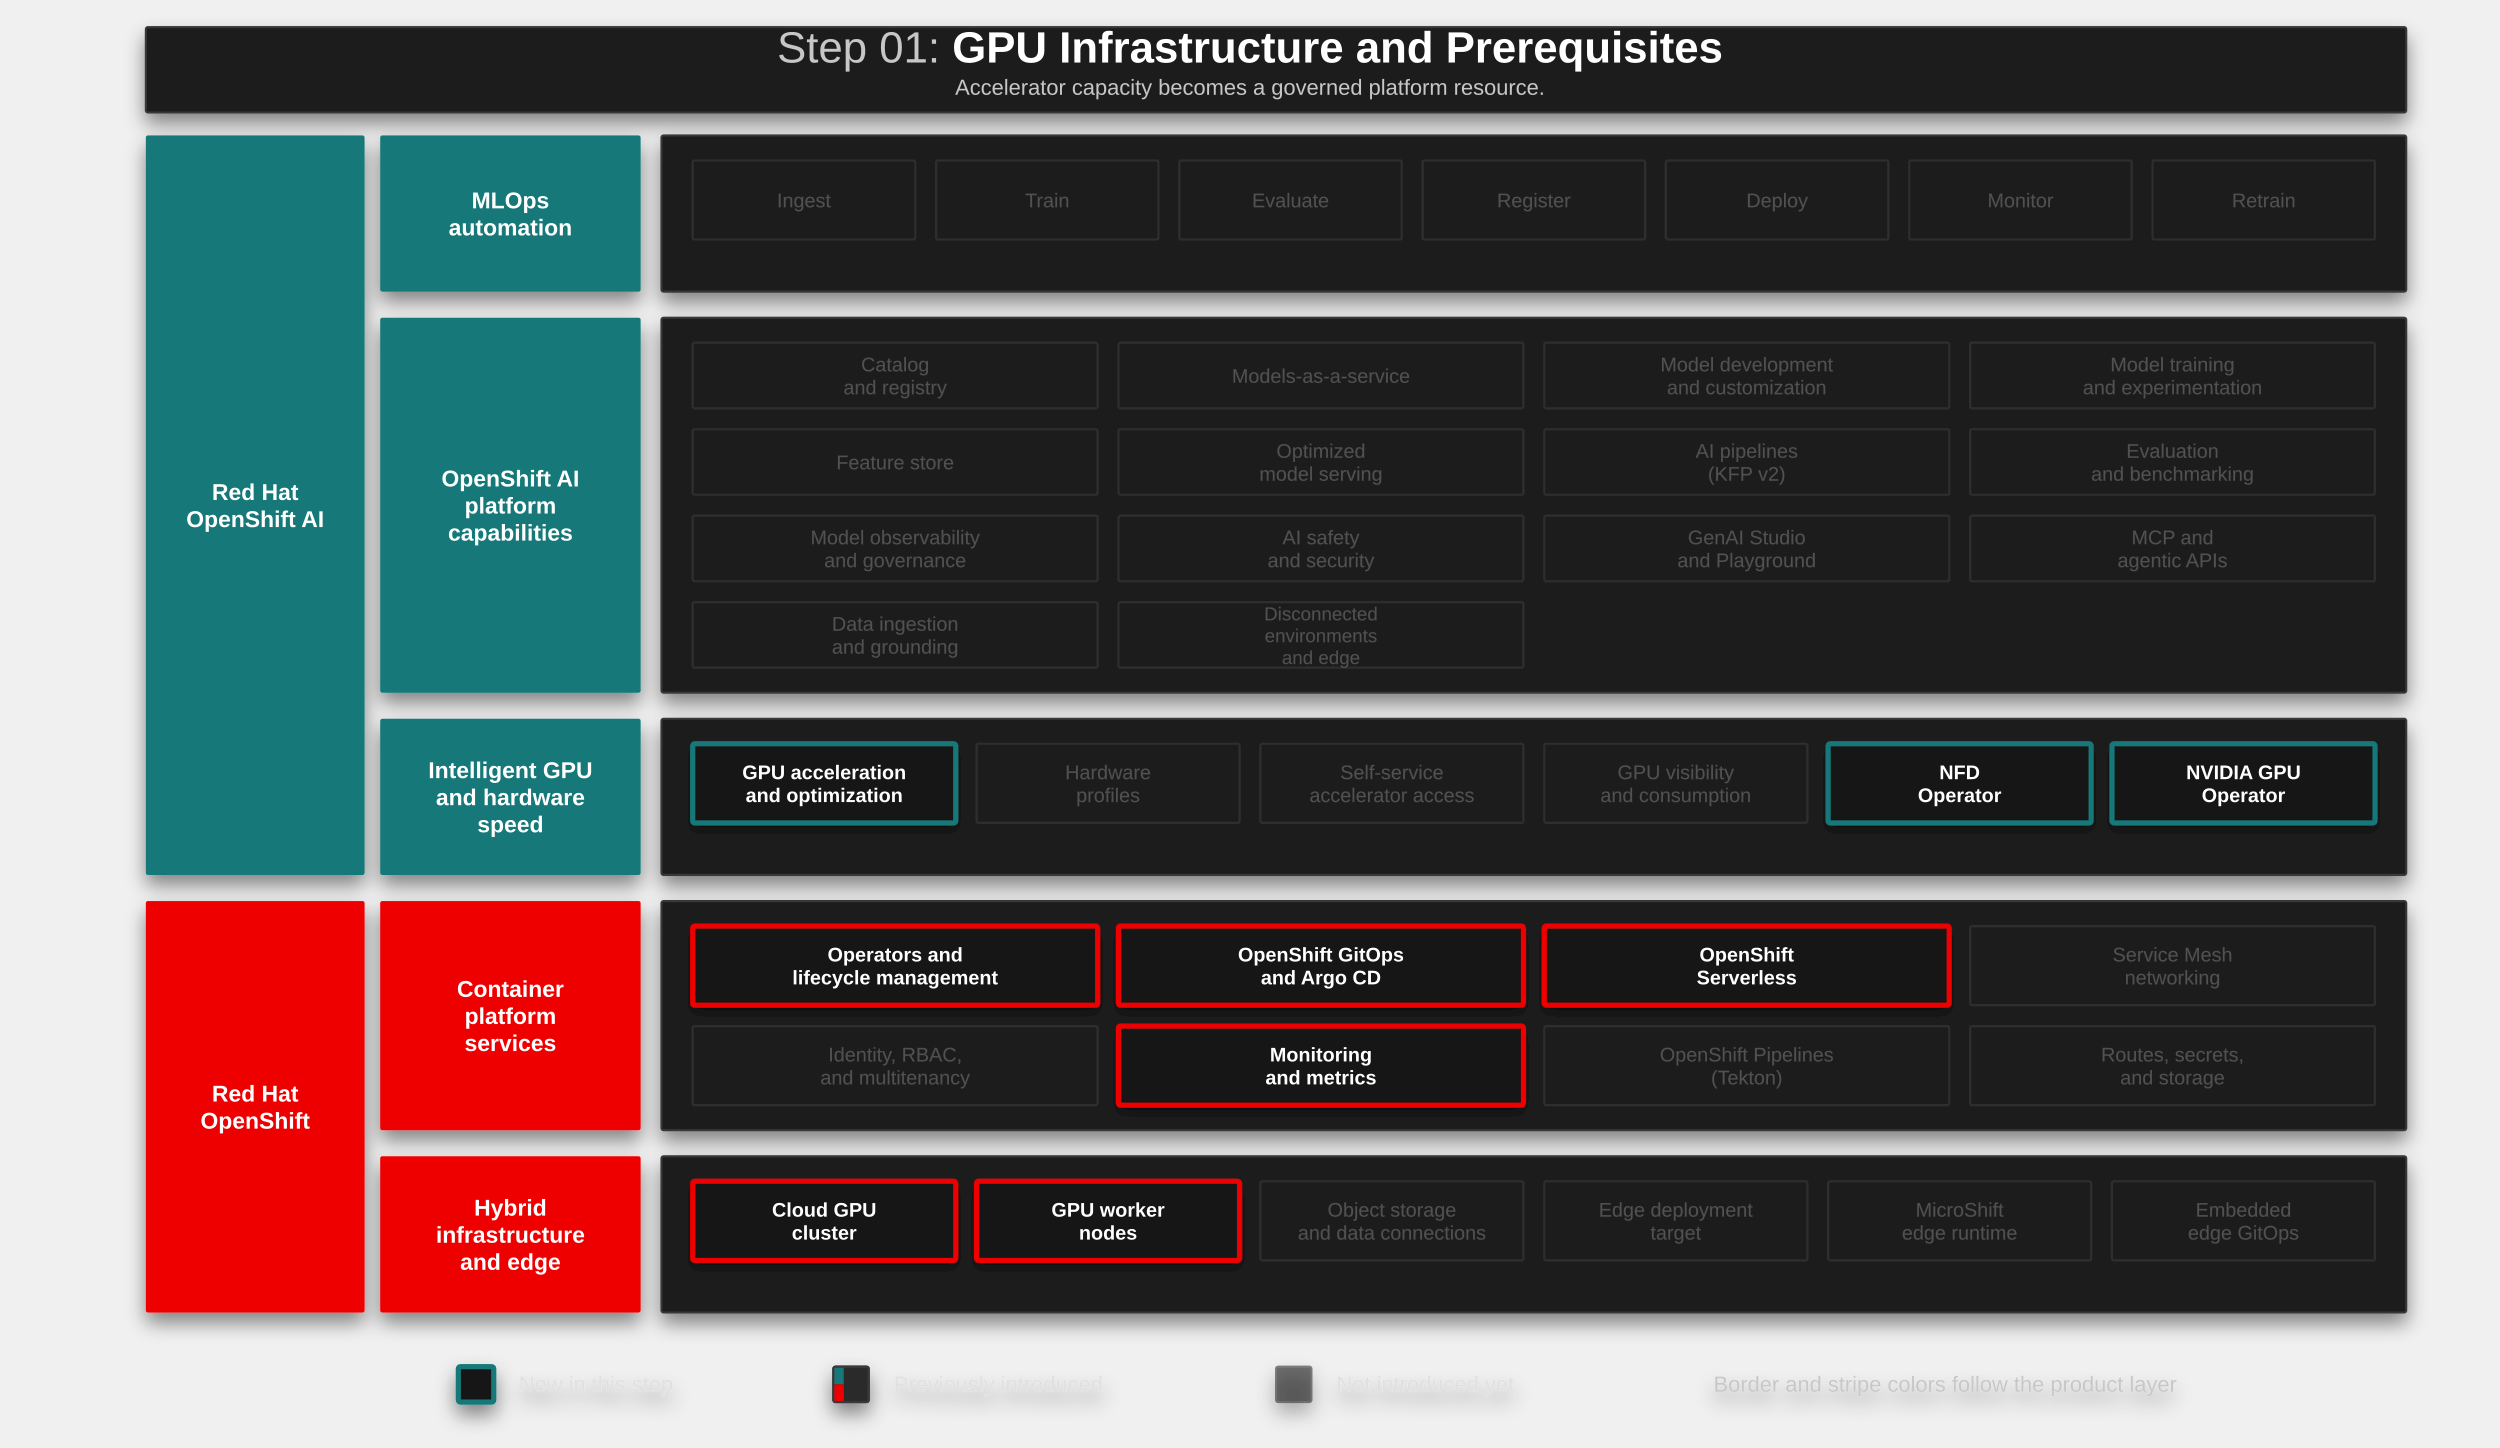
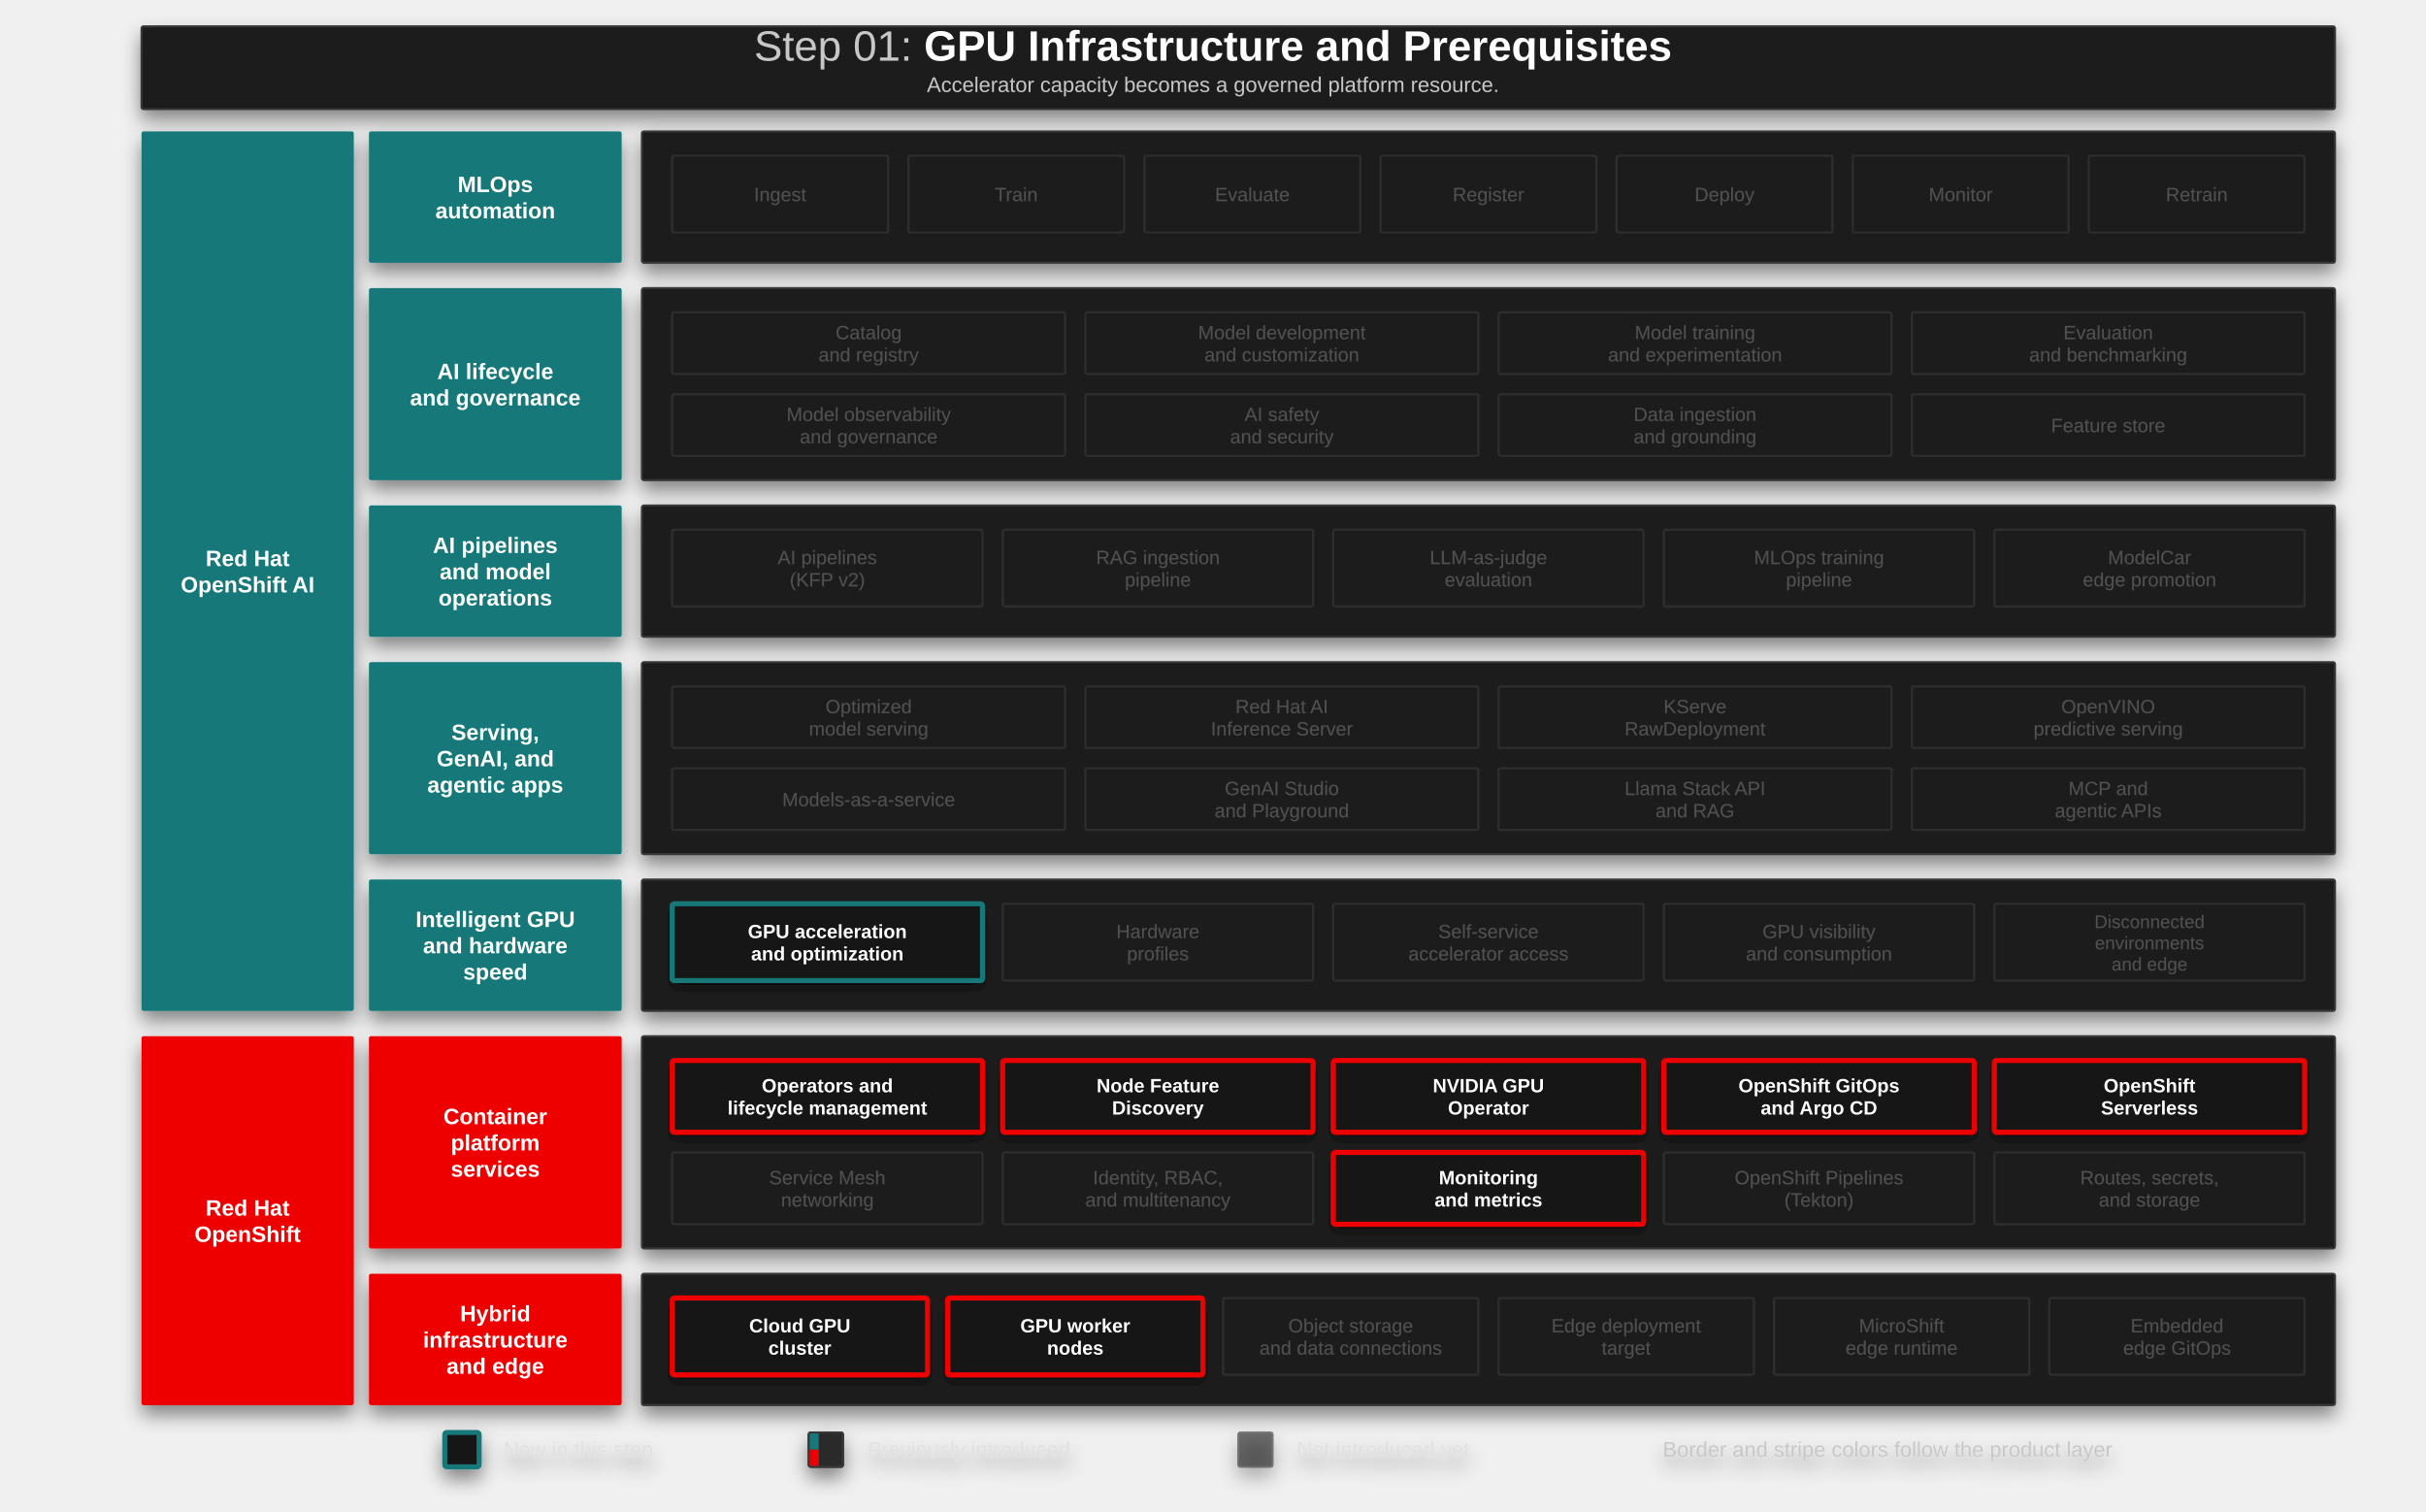
- <svg xmlns="http://www.w3.org/2000/svg" width="2400" height="1390" viewBox="0 0 2400 1390" role="img" aria-labelledby="title desc">
+ <svg xmlns="http://www.w3.org/2000/svg" width="2400" height="1495" viewBox="0 0 2400 1495" role="img" aria-labelledby="title desc">
  <style>.display{font-family:'Red Hat Display','Arial',sans-serif}.body{font-family:'Red Hat Text','Arial',sans-serif}</style>
  <defs>
    <filter id="lift" x="-20%" y="-20%" width="140%" height="140%">
      <feDropShadow dx="0" dy="6" stdDeviation="5" flood-color="#000" flood-opacity="0.55" />
    </filter>
    <filter id="panelShadow" x="-8%" y="-8%" width="116%" height="116%">
      <feDropShadow dx="0" dy="10" stdDeviation="9" flood-color="#000" flood-opacity="0.45" />
    </filter>
  </defs>
  <g filter="url(#panelShadow)">
    <rect x="140" y="26" width="2170" height="82" rx="2" fill="#1f1f1f" stroke="#383838" stroke-width="2" />
    <text x="1200.0" y="60" class="display" font-size="42" fill="#ffffff" font-weight="700" text-anchor="middle">
      <tspan fill="#c7c7c7" font-weight="500">Step 01:</tspan> GPU Infrastructure and Prerequisites</text>
    <text x="1200.0" y="91" class="body" font-size="21" fill="#c7c7c7" text-anchor="middle">Accelerator capacity becomes a governed platform resource.</text>
-     <rect x="140" y="130" width="210" height="710" rx="2" fill="#147878" stroke="#147878" stroke-width="0" />
-     <text x="245.0" y="480.0" class="body" font-size="22" fill="#ffffff" font-weight="700" text-anchor="middle">Red Hat</text>
-     <text x="245.0" y="506.0" class="body" font-size="22" fill="#ffffff" font-weight="700" text-anchor="middle">OpenShift AI</text>
-     <rect x="140" y="865" width="210" height="395" rx="2" fill="#ee0000" stroke="#ee0000" stroke-width="0" />
-     <text x="245.0" y="1057.5" class="body" font-size="22" fill="#ffffff" font-weight="700" text-anchor="middle">Red Hat</text>
-     <text x="245.0" y="1083.5" class="body" font-size="22" fill="#ffffff" font-weight="700" text-anchor="middle">OpenShift</text>
-     <rect x="365" y="130" width="250" height="150" rx="2" fill="#147878" stroke="#147878" stroke-width="0" />
-     <text x="490.0" y="200.0" class="body" font-size="22" fill="#ffffff" font-weight="700" text-anchor="middle">MLOps</text>
-     <text x="490.0" y="226.0" class="body" font-size="22" fill="#ffffff" font-weight="700" text-anchor="middle">automation</text>
-     <rect x="635" y="130" width="1675" height="150" rx="2" fill="#1f1f1f" stroke="#383838" stroke-width="2" />
+     <rect x="140" y="130" width="210" height="870" rx="2" fill="#147878" stroke="#147878" stroke-width="0" />
+     <text x="245.0" y="560.0" class="body" font-size="22" fill="#ffffff" font-weight="700" text-anchor="middle">Red Hat</text>
+     <text x="245.0" y="586.0" class="body" font-size="22" fill="#ffffff" font-weight="700" text-anchor="middle">OpenShift AI</text>
+     <rect x="140" y="1025" width="210" height="365" rx="2" fill="#ee0000" stroke="#ee0000" stroke-width="0" />
+     <text x="245.0" y="1202.5" class="body" font-size="22" fill="#ffffff" font-weight="700" text-anchor="middle">Red Hat</text>
+     <text x="245.0" y="1228.5" class="body" font-size="22" fill="#ffffff" font-weight="700" text-anchor="middle">OpenShift</text>
+     <rect x="365" y="130" width="250" height="130" rx="2" fill="#147878" stroke="#147878" stroke-width="0" />
+     <text x="490.0" y="190.0" class="body" font-size="22" fill="#ffffff" font-weight="700" text-anchor="middle">MLOps</text>
+     <text x="490.0" y="216.0" class="body" font-size="22" fill="#ffffff" font-weight="700" text-anchor="middle">automation</text>
+     <rect x="635" y="130" width="1675" height="130" rx="2" fill="#1f1f1f" stroke="#383838" stroke-width="2" />
    <g opacity="0.62">
      <rect x="665.0" y="154" width="213.571" height="76" rx="2" fill="#1f1f1f" stroke="#383838" stroke-width="2.0" />
      <text x="771.786" y="199.0" class="body" font-size="19" fill="#707070" font-weight="450" text-anchor="middle">Ingest</text>
    </g>
    <g opacity="0.62">
      <rect x="898.571" y="154" width="213.571" height="76" rx="2" fill="#1f1f1f" stroke="#383838" stroke-width="2.0" />
      <text x="1005.357" y="199.0" class="body" font-size="19" fill="#707070" font-weight="450" text-anchor="middle">Train</text>
    </g>
    <g opacity="0.62">
      <rect x="1132.143" y="154" width="213.571" height="76" rx="2" fill="#1f1f1f" stroke="#383838" stroke-width="2.0" />
      <text x="1238.929" y="199.0" class="body" font-size="19" fill="#707070" font-weight="450" text-anchor="middle">Evaluate</text>
    </g>
    <g opacity="0.62">
      <rect x="1365.714" y="154" width="213.571" height="76" rx="2" fill="#1f1f1f" stroke="#383838" stroke-width="2.0" />
      <text x="1472.5" y="199.0" class="body" font-size="19" fill="#707070" font-weight="450" text-anchor="middle">Register</text>
    </g>
    <g opacity="0.62">
      <rect x="1599.286" y="154" width="213.571" height="76" rx="2" fill="#1f1f1f" stroke="#383838" stroke-width="2.0" />
      <text x="1706.071" y="199.0" class="body" font-size="19" fill="#707070" font-weight="450" text-anchor="middle">Deploy</text>
    </g>
    <g opacity="0.62">
      <rect x="1832.857" y="154" width="213.571" height="76" rx="2" fill="#1f1f1f" stroke="#383838" stroke-width="2.0" />
      <text x="1939.643" y="199.0" class="body" font-size="19" fill="#707070" font-weight="450" text-anchor="middle">Monitor</text>
    </g>
    <g opacity="0.62">
      <rect x="2066.429" y="154" width="213.571" height="76" rx="2" fill="#1f1f1f" stroke="#383838" stroke-width="2.0" />
      <text x="2173.214" y="199.0" class="body" font-size="19" fill="#707070" font-weight="450" text-anchor="middle">Retrain</text>
    </g>
-     <rect x="365" y="305" width="250" height="360" rx="2" fill="#147878" stroke="#147878" stroke-width="0" />
-     <text x="490.0" y="467.0" class="body" font-size="22" fill="#ffffff" font-weight="700" text-anchor="middle">OpenShift AI</text>
-     <text x="490.0" y="493.0" class="body" font-size="22" fill="#ffffff" font-weight="700" text-anchor="middle">platform</text>
-     <text x="490.0" y="519.0" class="body" font-size="22" fill="#ffffff" font-weight="700" text-anchor="middle">capabilities</text>
-     <rect x="635" y="305" width="1675" height="360" rx="2" fill="#1f1f1f" stroke="#383838" stroke-width="2" />
-     <g opacity="0.62">
-       <rect x="665.0" y="329.0" width="388.75" height="63.0" rx="2" fill="#1f1f1f" stroke="#383838" stroke-width="2.0" />
-       <text x="859.375" y="356.5" class="body" font-size="19" fill="#707070" font-weight="450" text-anchor="middle">Catalog</text>
-       <text x="859.375" y="378.5" class="body" font-size="19" fill="#707070" font-weight="450" text-anchor="middle">and registry</text>
-     </g>
-     <g opacity="0.62">
-       <rect x="1073.75" y="329.0" width="388.75" height="63.0" rx="2" fill="#1f1f1f" stroke="#383838" stroke-width="2.0" />
-       <text x="1268.125" y="367.5" class="body" font-size="19" fill="#707070" font-weight="450" text-anchor="middle">Models-as-a-service</text>
-     </g>
-     <g opacity="0.62">
-       <rect x="1482.5" y="329.0" width="388.75" height="63.0" rx="2" fill="#1f1f1f" stroke="#383838" stroke-width="2.0" />
-       <text x="1676.875" y="356.5" class="body" font-size="19" fill="#707070" font-weight="450" text-anchor="middle">Model development</text>
-       <text x="1676.875" y="378.5" class="body" font-size="19" fill="#707070" font-weight="450" text-anchor="middle">and customization</text>
-     </g>
-     <g opacity="0.62">
-       <rect x="1891.25" y="329.0" width="388.75" height="63.0" rx="2" fill="#1f1f1f" stroke="#383838" stroke-width="2.0" />
-       <text x="2085.625" y="356.5" class="body" font-size="19" fill="#707070" font-weight="450" text-anchor="middle">Model training</text>
-       <text x="2085.625" y="378.5" class="body" font-size="19" fill="#707070" font-weight="450" text-anchor="middle">and experimentation</text>
-     </g>
-     <g opacity="0.62">
-       <rect x="665.0" y="412.0" width="388.75" height="63.0" rx="2" fill="#1f1f1f" stroke="#383838" stroke-width="2.0" />
-       <text x="859.375" y="450.5" class="body" font-size="19" fill="#707070" font-weight="450" text-anchor="middle">Feature store</text>
-     </g>
-     <g opacity="0.62">
-       <rect x="1073.75" y="412.0" width="388.75" height="63.0" rx="2" fill="#1f1f1f" stroke="#383838" stroke-width="2.0" />
-       <text x="1268.125" y="439.5" class="body" font-size="19" fill="#707070" font-weight="450" text-anchor="middle">Optimized</text>
-       <text x="1268.125" y="461.5" class="body" font-size="19" fill="#707070" font-weight="450" text-anchor="middle">model serving</text>
-     </g>
-     <g opacity="0.62">
-       <rect x="1482.5" y="412.0" width="388.75" height="63.0" rx="2" fill="#1f1f1f" stroke="#383838" stroke-width="2.0" />
-       <text x="1676.875" y="439.5" class="body" font-size="19" fill="#707070" font-weight="450" text-anchor="middle">AI pipelines</text>
-       <text x="1676.875" y="461.5" class="body" font-size="19" fill="#707070" font-weight="450" text-anchor="middle">(KFP v2)</text>
-     </g>
-     <g opacity="0.62">
-       <rect x="1891.25" y="412.0" width="388.75" height="63.0" rx="2" fill="#1f1f1f" stroke="#383838" stroke-width="2.0" />
-       <text x="2085.625" y="439.5" class="body" font-size="19" fill="#707070" font-weight="450" text-anchor="middle">Evaluation</text>
-       <text x="2085.625" y="461.5" class="body" font-size="19" fill="#707070" font-weight="450" text-anchor="middle">and benchmarking</text>
-     </g>
-     <g opacity="0.62">
-       <rect x="665.0" y="495.0" width="388.75" height="63.0" rx="2" fill="#1f1f1f" stroke="#383838" stroke-width="2.0" />
-       <text x="859.375" y="522.5" class="body" font-size="19" fill="#707070" font-weight="450" text-anchor="middle">Model observability</text>
-       <text x="859.375" y="544.5" class="body" font-size="19" fill="#707070" font-weight="450" text-anchor="middle">and governance</text>
-     </g>
-     <g opacity="0.62">
-       <rect x="1073.75" y="495.0" width="388.75" height="63.0" rx="2" fill="#1f1f1f" stroke="#383838" stroke-width="2.0" />
-       <text x="1268.125" y="522.5" class="body" font-size="19" fill="#707070" font-weight="450" text-anchor="middle">AI safety</text>
-       <text x="1268.125" y="544.5" class="body" font-size="19" fill="#707070" font-weight="450" text-anchor="middle">and security</text>
-     </g>
-     <g opacity="0.62">
-       <rect x="1482.5" y="495.0" width="388.75" height="63.0" rx="2" fill="#1f1f1f" stroke="#383838" stroke-width="2.0" />
-       <text x="1676.875" y="522.5" class="body" font-size="19" fill="#707070" font-weight="450" text-anchor="middle">GenAI Studio</text>
-       <text x="1676.875" y="544.5" class="body" font-size="19" fill="#707070" font-weight="450" text-anchor="middle">and Playground</text>
-     </g>
-     <g opacity="0.62">
-       <rect x="1891.25" y="495.0" width="388.75" height="63.0" rx="2" fill="#1f1f1f" stroke="#383838" stroke-width="2.0" />
-       <text x="2085.625" y="522.5" class="body" font-size="19" fill="#707070" font-weight="450" text-anchor="middle">MCP and</text>
-       <text x="2085.625" y="544.5" class="body" font-size="19" fill="#707070" font-weight="450" text-anchor="middle">agentic APIs</text>
-     </g>
-     <g opacity="0.62">
-       <rect x="665.0" y="578.0" width="388.75" height="63.0" rx="2" fill="#1f1f1f" stroke="#383838" stroke-width="2.0" />
-       <text x="859.375" y="605.5" class="body" font-size="19" fill="#707070" font-weight="450" text-anchor="middle">Data ingestion</text>
-       <text x="859.375" y="627.5" class="body" font-size="19" fill="#707070" font-weight="450" text-anchor="middle">and grounding</text>
-     </g>
-     <g opacity="0.62">
-       <rect x="1073.75" y="578.0" width="388.75" height="63.0" rx="2" fill="#1f1f1f" stroke="#383838" stroke-width="2.0" />
-       <text x="1268.125" y="595.5" class="body" font-size="18" fill="#707070" font-weight="450" text-anchor="middle">Disconnected</text>
-       <text x="1268.125" y="616.5" class="body" font-size="18" fill="#707070" font-weight="450" text-anchor="middle">environments</text>
-       <text x="1268.125" y="637.5" class="body" font-size="18" fill="#707070" font-weight="450" text-anchor="middle">and edge</text>
-     </g>
-     <rect x="365" y="690" width="250" height="150" rx="2" fill="#147878" stroke="#147878" stroke-width="0" />
-     <text x="490.0" y="747.0" class="body" font-size="22" fill="#ffffff" font-weight="700" text-anchor="middle">Intelligent GPU</text>
-     <text x="490.0" y="773.0" class="body" font-size="22" fill="#ffffff" font-weight="700" text-anchor="middle">and hardware</text>
-     <text x="490.0" y="799.0" class="body" font-size="22" fill="#ffffff" font-weight="700" text-anchor="middle">speed</text>
-     <rect x="635" y="690" width="1675" height="150" rx="2" fill="#1f1f1f" stroke="#383838" stroke-width="2" />
-     <g filter="url(#lift)">
-       <rect x="665.0" y="714" width="252.5" height="76" rx="2" fill="#151515" stroke="#147878" stroke-width="5.0" />
-       <text x="791.25" y="748.0" class="body" font-size="19" fill="#ffffff" font-weight="700" text-anchor="middle">GPU acceleration</text>
-       <text x="791.25" y="770.0" class="body" font-size="19" fill="#ffffff" font-weight="700" text-anchor="middle">and optimization</text>
-     </g>
-     <g opacity="0.62">
-       <rect x="937.5" y="714" width="252.5" height="76" rx="2" fill="#1f1f1f" stroke="#383838" stroke-width="2.0" />
-       <text x="1063.75" y="748.0" class="body" font-size="19" fill="#707070" font-weight="450" text-anchor="middle">Hardware</text>
-       <text x="1063.75" y="770.0" class="body" font-size="19" fill="#707070" font-weight="450" text-anchor="middle">profiles</text>
-     </g>
-     <g opacity="0.62">
-       <rect x="1210.0" y="714" width="252.5" height="76" rx="2" fill="#1f1f1f" stroke="#383838" stroke-width="2.0" />
-       <text x="1336.25" y="748.0" class="body" font-size="19" fill="#707070" font-weight="450" text-anchor="middle">Self-service</text>
-       <text x="1336.25" y="770.0" class="body" font-size="19" fill="#707070" font-weight="450" text-anchor="middle">accelerator access</text>
-     </g>
-     <g opacity="0.62">
-       <rect x="1482.5" y="714" width="252.5" height="76" rx="2" fill="#1f1f1f" stroke="#383838" stroke-width="2.0" />
-       <text x="1608.75" y="748.0" class="body" font-size="19" fill="#707070" font-weight="450" text-anchor="middle">GPU visibility</text>
-       <text x="1608.75" y="770.0" class="body" font-size="19" fill="#707070" font-weight="450" text-anchor="middle">and consumption</text>
-     </g>
-     <g filter="url(#lift)">
-       <rect x="1755.0" y="714" width="252.5" height="76" rx="2" fill="#151515" stroke="#147878" stroke-width="5.0" />
-       <text x="1881.25" y="748.0" class="body" font-size="19" fill="#ffffff" font-weight="700" text-anchor="middle">NFD</text>
-       <text x="1881.25" y="770.0" class="body" font-size="19" fill="#ffffff" font-weight="700" text-anchor="middle">Operator</text>
-     </g>
-     <g filter="url(#lift)">
-       <rect x="2027.5" y="714" width="252.5" height="76" rx="2" fill="#151515" stroke="#147878" stroke-width="5.0" />
-       <text x="2153.75" y="748.0" class="body" font-size="19" fill="#ffffff" font-weight="700" text-anchor="middle">NVIDIA GPU</text>
-       <text x="2153.75" y="770.0" class="body" font-size="19" fill="#ffffff" font-weight="700" text-anchor="middle">Operator</text>
-     </g>
-     <rect x="365" y="865" width="250" height="220" rx="2" fill="#ee0000" stroke="#ee0000" stroke-width="0" />
-     <text x="490.0" y="957.0" class="body" font-size="22" fill="#ffffff" font-weight="700" text-anchor="middle">Container</text>
-     <text x="490.0" y="983.0" class="body" font-size="22" fill="#ffffff" font-weight="700" text-anchor="middle">platform</text>
-     <text x="490.0" y="1009.0" class="body" font-size="22" fill="#ffffff" font-weight="700" text-anchor="middle">services</text>
-     <rect x="635" y="865" width="1675" height="220" rx="2" fill="#1f1f1f" stroke="#383838" stroke-width="2" />
-     <g filter="url(#lift)">
-       <rect x="665.0" y="889" width="388.75" height="76" rx="2" fill="#151515" stroke="#ee0000" stroke-width="5.0" />
-       <text x="859.375" y="923.0" class="body" font-size="19" fill="#ffffff" font-weight="700" text-anchor="middle">Operators and</text>
-       <text x="859.375" y="945.0" class="body" font-size="19" fill="#ffffff" font-weight="700" text-anchor="middle">lifecycle management</text>
-     </g>
-     <g filter="url(#lift)">
-       <rect x="1073.75" y="889" width="388.75" height="76" rx="2" fill="#151515" stroke="#ee0000" stroke-width="5.0" />
-       <text x="1268.125" y="923.0" class="body" font-size="19" fill="#ffffff" font-weight="700" text-anchor="middle">OpenShift GitOps</text>
-       <text x="1268.125" y="945.0" class="body" font-size="19" fill="#ffffff" font-weight="700" text-anchor="middle">and Argo CD</text>
-     </g>
-     <g filter="url(#lift)">
-       <rect x="1482.5" y="889" width="388.75" height="76" rx="2" fill="#151515" stroke="#ee0000" stroke-width="5.0" />
-       <text x="1676.875" y="923.0" class="body" font-size="19" fill="#ffffff" font-weight="700" text-anchor="middle">OpenShift</text>
-       <text x="1676.875" y="945.0" class="body" font-size="19" fill="#ffffff" font-weight="700" text-anchor="middle">Serverless</text>
-     </g>
-     <g opacity="0.62">
-       <rect x="1891.25" y="889" width="388.75" height="76" rx="2" fill="#1f1f1f" stroke="#383838" stroke-width="2.0" />
-       <text x="2085.625" y="923.0" class="body" font-size="19" fill="#707070" font-weight="450" text-anchor="middle">Service Mesh</text>
-       <text x="2085.625" y="945.0" class="body" font-size="19" fill="#707070" font-weight="450" text-anchor="middle">networking</text>
-     </g>
-     <g opacity="0.62">
-       <rect x="665.0" y="985" width="388.75" height="76" rx="2" fill="#1f1f1f" stroke="#383838" stroke-width="2.0" />
-       <text x="859.375" y="1019.0" class="body" font-size="19" fill="#707070" font-weight="450" text-anchor="middle">Identity, RBAC,</text>
-       <text x="859.375" y="1041.0" class="body" font-size="19" fill="#707070" font-weight="450" text-anchor="middle">and multitenancy</text>
-     </g>
-     <g filter="url(#lift)">
-       <rect x="1073.75" y="985" width="388.75" height="76" rx="2" fill="#151515" stroke="#ee0000" stroke-width="5.0" />
-       <text x="1268.125" y="1019.0" class="body" font-size="19" fill="#ffffff" font-weight="700" text-anchor="middle">Monitoring</text>
-       <text x="1268.125" y="1041.0" class="body" font-size="19" fill="#ffffff" font-weight="700" text-anchor="middle">and metrics</text>
-     </g>
-     <g opacity="0.62">
-       <rect x="1482.5" y="985" width="388.75" height="76" rx="2" fill="#1f1f1f" stroke="#383838" stroke-width="2.0" />
-       <text x="1676.875" y="1019.0" class="body" font-size="19" fill="#707070" font-weight="450" text-anchor="middle">OpenShift Pipelines</text>
-       <text x="1676.875" y="1041.0" class="body" font-size="19" fill="#707070" font-weight="450" text-anchor="middle">(Tekton)</text>
-     </g>
-     <g opacity="0.62">
-       <rect x="1891.25" y="985" width="388.75" height="76" rx="2" fill="#1f1f1f" stroke="#383838" stroke-width="2.0" />
-       <text x="2085.625" y="1019.0" class="body" font-size="19" fill="#707070" font-weight="450" text-anchor="middle">Routes, secrets,</text>
-       <text x="2085.625" y="1041.0" class="body" font-size="19" fill="#707070" font-weight="450" text-anchor="middle">and storage</text>
-     </g>
-     <rect x="365" y="1110" width="250" height="150" rx="2" fill="#ee0000" stroke="#ee0000" stroke-width="0" />
-     <text x="490.0" y="1167.0" class="body" font-size="22" fill="#ffffff" font-weight="700" text-anchor="middle">Hybrid</text>
-     <text x="490.0" y="1193.0" class="body" font-size="22" fill="#ffffff" font-weight="700" text-anchor="middle">infrastructure</text>
-     <text x="490.0" y="1219.0" class="body" font-size="22" fill="#ffffff" font-weight="700" text-anchor="middle">and edge</text>
-     <rect x="635" y="1110" width="1675" height="150" rx="2" fill="#1f1f1f" stroke="#383838" stroke-width="2" />
-     <g filter="url(#lift)">
-       <rect x="665.0" y="1134" width="252.5" height="76" rx="2" fill="#151515" stroke="#ee0000" stroke-width="5.0" />
-       <text x="791.25" y="1168.0" class="body" font-size="19" fill="#ffffff" font-weight="700" text-anchor="middle">Cloud GPU</text>
-       <text x="791.25" y="1190.0" class="body" font-size="19" fill="#ffffff" font-weight="700" text-anchor="middle">cluster</text>
-     </g>
-     <g filter="url(#lift)">
-       <rect x="937.5" y="1134" width="252.5" height="76" rx="2" fill="#151515" stroke="#ee0000" stroke-width="5.0" />
-       <text x="1063.75" y="1168.0" class="body" font-size="19" fill="#ffffff" font-weight="700" text-anchor="middle">GPU worker</text>
-       <text x="1063.75" y="1190.0" class="body" font-size="19" fill="#ffffff" font-weight="700" text-anchor="middle">nodes</text>
-     </g>
-     <g opacity="0.62">
-       <rect x="1210.0" y="1134" width="252.5" height="76" rx="2" fill="#1f1f1f" stroke="#383838" stroke-width="2.0" />
-       <text x="1336.25" y="1168.0" class="body" font-size="19" fill="#707070" font-weight="450" text-anchor="middle">Object storage</text>
-       <text x="1336.25" y="1190.0" class="body" font-size="19" fill="#707070" font-weight="450" text-anchor="middle">and data connections</text>
-     </g>
-     <g opacity="0.62">
-       <rect x="1482.5" y="1134" width="252.5" height="76" rx="2" fill="#1f1f1f" stroke="#383838" stroke-width="2.0" />
-       <text x="1608.75" y="1168.0" class="body" font-size="19" fill="#707070" font-weight="450" text-anchor="middle">Edge deployment</text>
-       <text x="1608.75" y="1190.0" class="body" font-size="19" fill="#707070" font-weight="450" text-anchor="middle">target</text>
-     </g>
-     <g opacity="0.62">
-       <rect x="1755.0" y="1134" width="252.5" height="76" rx="2" fill="#1f1f1f" stroke="#383838" stroke-width="2.0" />
-       <text x="1881.25" y="1168.0" class="body" font-size="19" fill="#707070" font-weight="450" text-anchor="middle">MicroShift</text>
-       <text x="1881.25" y="1190.0" class="body" font-size="19" fill="#707070" font-weight="450" text-anchor="middle">edge runtime</text>
-     </g>
-     <g opacity="0.62">
-       <rect x="2027.5" y="1134" width="252.5" height="76" rx="2" fill="#1f1f1f" stroke="#383838" stroke-width="2.0" />
-       <text x="2153.75" y="1168.0" class="body" font-size="19" fill="#707070" font-weight="450" text-anchor="middle">Embedded</text>
-       <text x="2153.75" y="1190.0" class="body" font-size="19" fill="#707070" font-weight="450" text-anchor="middle">edge GitOps</text>
-     </g>
-     <rect x="440" y="1312" width="34" height="34" rx="2" fill="#151515" stroke="#147878" stroke-width="5" />
-     <text x="498" y="1336" class="body" font-size="21" fill="#e0e0e0">New in this step</text>
-     <rect x="800" y="1312" width="34" height="34" rx="2" fill="#292929" stroke="#383838" stroke-width="2" />
-     <rect x="800" y="1312" width="10" height="17" rx="0" fill="#147878" stroke="#147878" stroke-width="0" />
-     <rect x="800" y="1329" width="10" height="17" rx="0" fill="#ee0000" stroke="#ee0000" stroke-width="0" />
-     <rect x="800" y="1312" width="34" height="34" rx="2" fill="none" stroke="#383838" stroke-width="2" />
-     <text x="858" y="1336" class="body" font-size="21" fill="#e0e0e0">Previously introduced</text>
-     <rect x="1225" y="1312" width="34" height="34" rx="2" fill="#1f1f1f" stroke="#383838" stroke-width="2" opacity="0.62" />
-     <text x="1283" y="1336" class="body" font-size="21" fill="#e0e0e0">Not introduced yet</text>
-     <text x="1645" y="1336" class="body" font-size="21" fill="#c7c7c7">Border and stripe colors follow the product layer</text>
+     <rect x="365" y="285" width="250" height="190" rx="2" fill="#147878" stroke="#147878" stroke-width="0" />
+     <text x="490.0" y="375.0" class="body" font-size="22" fill="#ffffff" font-weight="700" text-anchor="middle">AI lifecycle</text>
+     <text x="490.0" y="401.0" class="body" font-size="22" fill="#ffffff" font-weight="700" text-anchor="middle">and governance</text>
+     <rect x="635" y="285" width="1675" height="190" rx="2" fill="#1f1f1f" stroke="#383838" stroke-width="2" />
+     <g opacity="0.62">
+       <rect x="665.0" y="309.0" width="388.75" height="61.0" rx="2" fill="#1f1f1f" stroke="#383838" stroke-width="2.0" />
+       <text x="859.375" y="335.5" class="body" font-size="19" fill="#707070" font-weight="450" text-anchor="middle">Catalog</text>
+       <text x="859.375" y="357.5" class="body" font-size="19" fill="#707070" font-weight="450" text-anchor="middle">and registry</text>
+     </g>
+     <g opacity="0.62">
+       <rect x="1073.75" y="309.0" width="388.75" height="61.0" rx="2" fill="#1f1f1f" stroke="#383838" stroke-width="2.0" />
+       <text x="1268.125" y="335.5" class="body" font-size="19" fill="#707070" font-weight="450" text-anchor="middle">Model development</text>
+       <text x="1268.125" y="357.5" class="body" font-size="19" fill="#707070" font-weight="450" text-anchor="middle">and customization</text>
+     </g>
+     <g opacity="0.62">
+       <rect x="1482.5" y="309.0" width="388.75" height="61.0" rx="2" fill="#1f1f1f" stroke="#383838" stroke-width="2.0" />
+       <text x="1676.875" y="335.5" class="body" font-size="19" fill="#707070" font-weight="450" text-anchor="middle">Model training</text>
+       <text x="1676.875" y="357.5" class="body" font-size="19" fill="#707070" font-weight="450" text-anchor="middle">and experimentation</text>
+     </g>
+     <g opacity="0.62">
+       <rect x="1891.25" y="309.0" width="388.75" height="61.0" rx="2" fill="#1f1f1f" stroke="#383838" stroke-width="2.0" />
+       <text x="2085.625" y="335.5" class="body" font-size="19" fill="#707070" font-weight="450" text-anchor="middle">Evaluation</text>
+       <text x="2085.625" y="357.5" class="body" font-size="19" fill="#707070" font-weight="450" text-anchor="middle">and benchmarking</text>
+     </g>
+     <g opacity="0.62">
+       <rect x="665.0" y="390.0" width="388.75" height="61.0" rx="2" fill="#1f1f1f" stroke="#383838" stroke-width="2.0" />
+       <text x="859.375" y="416.5" class="body" font-size="19" fill="#707070" font-weight="450" text-anchor="middle">Model observability</text>
+       <text x="859.375" y="438.5" class="body" font-size="19" fill="#707070" font-weight="450" text-anchor="middle">and governance</text>
+     </g>
+     <g opacity="0.62">
+       <rect x="1073.75" y="390.0" width="388.75" height="61.0" rx="2" fill="#1f1f1f" stroke="#383838" stroke-width="2.0" />
+       <text x="1268.125" y="416.5" class="body" font-size="19" fill="#707070" font-weight="450" text-anchor="middle">AI safety</text>
+       <text x="1268.125" y="438.5" class="body" font-size="19" fill="#707070" font-weight="450" text-anchor="middle">and security</text>
+     </g>
+     <g opacity="0.62">
+       <rect x="1482.5" y="390.0" width="388.75" height="61.0" rx="2" fill="#1f1f1f" stroke="#383838" stroke-width="2.0" />
+       <text x="1676.875" y="416.5" class="body" font-size="19" fill="#707070" font-weight="450" text-anchor="middle">Data ingestion</text>
+       <text x="1676.875" y="438.5" class="body" font-size="19" fill="#707070" font-weight="450" text-anchor="middle">and grounding</text>
+     </g>
+     <g opacity="0.62">
+       <rect x="1891.25" y="390.0" width="388.75" height="61.0" rx="2" fill="#1f1f1f" stroke="#383838" stroke-width="2.0" />
+       <text x="2085.625" y="427.5" class="body" font-size="19" fill="#707070" font-weight="450" text-anchor="middle">Feature store</text>
+     </g>
+     <rect x="365" y="500" width="250" height="130" rx="2" fill="#147878" stroke="#147878" stroke-width="0" />
+     <text x="490.0" y="547.0" class="body" font-size="22" fill="#ffffff" font-weight="700" text-anchor="middle">AI pipelines</text>
+     <text x="490.0" y="573.0" class="body" font-size="22" fill="#ffffff" font-weight="700" text-anchor="middle">and model</text>
+     <text x="490.0" y="599.0" class="body" font-size="22" fill="#ffffff" font-weight="700" text-anchor="middle">operations</text>
+     <rect x="635" y="500" width="1675" height="130" rx="2" fill="#1f1f1f" stroke="#383838" stroke-width="2" />
+     <g opacity="0.62">
+       <rect x="665.0" y="524" width="307.0" height="76" rx="2" fill="#1f1f1f" stroke="#383838" stroke-width="2.0" />
+       <text x="818.5" y="558.0" class="body" font-size="19" fill="#707070" font-weight="450" text-anchor="middle">AI pipelines</text>
+       <text x="818.5" y="580.0" class="body" font-size="19" fill="#707070" font-weight="450" text-anchor="middle">(KFP v2)</text>
+     </g>
+     <g opacity="0.62">
+       <rect x="992.0" y="524" width="307.0" height="76" rx="2" fill="#1f1f1f" stroke="#383838" stroke-width="2.0" />
+       <text x="1145.5" y="558.0" class="body" font-size="19" fill="#707070" font-weight="450" text-anchor="middle">RAG ingestion</text>
+       <text x="1145.5" y="580.0" class="body" font-size="19" fill="#707070" font-weight="450" text-anchor="middle">pipeline</text>
+     </g>
+     <g opacity="0.62">
+       <rect x="1319.0" y="524" width="307.0" height="76" rx="2" fill="#1f1f1f" stroke="#383838" stroke-width="2.0" />
+       <text x="1472.5" y="558.0" class="body" font-size="19" fill="#707070" font-weight="450" text-anchor="middle">LLM-as-judge</text>
+       <text x="1472.5" y="580.0" class="body" font-size="19" fill="#707070" font-weight="450" text-anchor="middle">evaluation</text>
+     </g>
+     <g opacity="0.62">
+       <rect x="1646.0" y="524" width="307.0" height="76" rx="2" fill="#1f1f1f" stroke="#383838" stroke-width="2.0" />
+       <text x="1799.5" y="558.0" class="body" font-size="19" fill="#707070" font-weight="450" text-anchor="middle">MLOps training</text>
+       <text x="1799.5" y="580.0" class="body" font-size="19" fill="#707070" font-weight="450" text-anchor="middle">pipeline</text>
+     </g>
+     <g opacity="0.62">
+       <rect x="1973.0" y="524" width="307.0" height="76" rx="2" fill="#1f1f1f" stroke="#383838" stroke-width="2.0" />
+       <text x="2126.5" y="558.0" class="body" font-size="19" fill="#707070" font-weight="450" text-anchor="middle">ModelCar</text>
+       <text x="2126.5" y="580.0" class="body" font-size="19" fill="#707070" font-weight="450" text-anchor="middle">edge promotion</text>
+     </g>
+     <rect x="365" y="655" width="250" height="190" rx="2" fill="#147878" stroke="#147878" stroke-width="0" />
+     <text x="490.0" y="732.0" class="body" font-size="22" fill="#ffffff" font-weight="700" text-anchor="middle">Serving,</text>
+     <text x="490.0" y="758.0" class="body" font-size="22" fill="#ffffff" font-weight="700" text-anchor="middle">GenAI, and</text>
+     <text x="490.0" y="784.0" class="body" font-size="22" fill="#ffffff" font-weight="700" text-anchor="middle">agentic apps</text>
+     <rect x="635" y="655" width="1675" height="190" rx="2" fill="#1f1f1f" stroke="#383838" stroke-width="2" />
+     <g opacity="0.62">
+       <rect x="665.0" y="679.0" width="388.75" height="61.0" rx="2" fill="#1f1f1f" stroke="#383838" stroke-width="2.0" />
+       <text x="859.375" y="705.5" class="body" font-size="19" fill="#707070" font-weight="450" text-anchor="middle">Optimized</text>
+       <text x="859.375" y="727.5" class="body" font-size="19" fill="#707070" font-weight="450" text-anchor="middle">model serving</text>
+     </g>
+     <g opacity="0.62">
+       <rect x="1073.75" y="679.0" width="388.75" height="61.0" rx="2" fill="#1f1f1f" stroke="#383838" stroke-width="2.0" />
+       <text x="1268.125" y="705.5" class="body" font-size="19" fill="#707070" font-weight="450" text-anchor="middle">Red Hat AI</text>
+       <text x="1268.125" y="727.5" class="body" font-size="19" fill="#707070" font-weight="450" text-anchor="middle">Inference Server</text>
+     </g>
+     <g opacity="0.62">
+       <rect x="1482.5" y="679.0" width="388.75" height="61.0" rx="2" fill="#1f1f1f" stroke="#383838" stroke-width="2.0" />
+       <text x="1676.875" y="705.5" class="body" font-size="19" fill="#707070" font-weight="450" text-anchor="middle">KServe</text>
+       <text x="1676.875" y="727.5" class="body" font-size="19" fill="#707070" font-weight="450" text-anchor="middle">RawDeployment</text>
+     </g>
+     <g opacity="0.62">
+       <rect x="1891.25" y="679.0" width="388.75" height="61.0" rx="2" fill="#1f1f1f" stroke="#383838" stroke-width="2.0" />
+       <text x="2085.625" y="705.5" class="body" font-size="19" fill="#707070" font-weight="450" text-anchor="middle">OpenVINO</text>
+       <text x="2085.625" y="727.5" class="body" font-size="19" fill="#707070" font-weight="450" text-anchor="middle">predictive serving</text>
+     </g>
+     <g opacity="0.62">
+       <rect x="665.0" y="760.0" width="388.75" height="61.0" rx="2" fill="#1f1f1f" stroke="#383838" stroke-width="2.0" />
+       <text x="859.375" y="797.5" class="body" font-size="19" fill="#707070" font-weight="450" text-anchor="middle">Models-as-a-service</text>
+     </g>
+     <g opacity="0.62">
+       <rect x="1073.75" y="760.0" width="388.75" height="61.0" rx="2" fill="#1f1f1f" stroke="#383838" stroke-width="2.0" />
+       <text x="1268.125" y="786.5" class="body" font-size="19" fill="#707070" font-weight="450" text-anchor="middle">GenAI Studio</text>
+       <text x="1268.125" y="808.5" class="body" font-size="19" fill="#707070" font-weight="450" text-anchor="middle">and Playground</text>
+     </g>
+     <g opacity="0.62">
+       <rect x="1482.5" y="760.0" width="388.75" height="61.0" rx="2" fill="#1f1f1f" stroke="#383838" stroke-width="2.0" />
+       <text x="1676.875" y="786.5" class="body" font-size="19" fill="#707070" font-weight="450" text-anchor="middle">Llama Stack API</text>
+       <text x="1676.875" y="808.5" class="body" font-size="19" fill="#707070" font-weight="450" text-anchor="middle">and RAG</text>
+     </g>
+     <g opacity="0.62">
+       <rect x="1891.25" y="760.0" width="388.75" height="61.0" rx="2" fill="#1f1f1f" stroke="#383838" stroke-width="2.0" />
+       <text x="2085.625" y="786.5" class="body" font-size="19" fill="#707070" font-weight="450" text-anchor="middle">MCP and</text>
+       <text x="2085.625" y="808.5" class="body" font-size="19" fill="#707070" font-weight="450" text-anchor="middle">agentic APIs</text>
+     </g>
+     <rect x="365" y="870" width="250" height="130" rx="2" fill="#147878" stroke="#147878" stroke-width="0" />
+     <text x="490.0" y="917.0" class="body" font-size="22" fill="#ffffff" font-weight="700" text-anchor="middle">Intelligent GPU</text>
+     <text x="490.0" y="943.0" class="body" font-size="22" fill="#ffffff" font-weight="700" text-anchor="middle">and hardware</text>
+     <text x="490.0" y="969.0" class="body" font-size="22" fill="#ffffff" font-weight="700" text-anchor="middle">speed</text>
+     <rect x="635" y="870" width="1675" height="130" rx="2" fill="#1f1f1f" stroke="#383838" stroke-width="2" />
+     <g filter="url(#lift)">
+       <rect x="665.0" y="894" width="307.0" height="76" rx="2" fill="#151515" stroke="#147878" stroke-width="5.0" />
+       <text x="818.5" y="928.0" class="body" font-size="19" fill="#ffffff" font-weight="700" text-anchor="middle">GPU acceleration</text>
+       <text x="818.5" y="950.0" class="body" font-size="19" fill="#ffffff" font-weight="700" text-anchor="middle">and optimization</text>
+     </g>
+     <g opacity="0.62">
+       <rect x="992.0" y="894" width="307.0" height="76" rx="2" fill="#1f1f1f" stroke="#383838" stroke-width="2.0" />
+       <text x="1145.5" y="928.0" class="body" font-size="19" fill="#707070" font-weight="450" text-anchor="middle">Hardware</text>
+       <text x="1145.5" y="950.0" class="body" font-size="19" fill="#707070" font-weight="450" text-anchor="middle">profiles</text>
+     </g>
+     <g opacity="0.62">
+       <rect x="1319.0" y="894" width="307.0" height="76" rx="2" fill="#1f1f1f" stroke="#383838" stroke-width="2.0" />
+       <text x="1472.5" y="928.0" class="body" font-size="19" fill="#707070" font-weight="450" text-anchor="middle">Self-service</text>
+       <text x="1472.5" y="950.0" class="body" font-size="19" fill="#707070" font-weight="450" text-anchor="middle">accelerator access</text>
+     </g>
+     <g opacity="0.62">
+       <rect x="1646.0" y="894" width="307.0" height="76" rx="2" fill="#1f1f1f" stroke="#383838" stroke-width="2.0" />
+       <text x="1799.5" y="928.0" class="body" font-size="19" fill="#707070" font-weight="450" text-anchor="middle">GPU visibility</text>
+       <text x="1799.5" y="950.0" class="body" font-size="19" fill="#707070" font-weight="450" text-anchor="middle">and consumption</text>
+     </g>
+     <g opacity="0.62">
+       <rect x="1973.0" y="894" width="307.0" height="76" rx="2" fill="#1f1f1f" stroke="#383838" stroke-width="2.0" />
+       <text x="2126.5" y="918.0" class="body" font-size="18" fill="#707070" font-weight="450" text-anchor="middle">Disconnected</text>
+       <text x="2126.5" y="939.0" class="body" font-size="18" fill="#707070" font-weight="450" text-anchor="middle">environments</text>
+       <text x="2126.5" y="960.0" class="body" font-size="18" fill="#707070" font-weight="450" text-anchor="middle">and edge</text>
+     </g>
+     <rect x="365" y="1025" width="250" height="210" rx="2" fill="#ee0000" stroke="#ee0000" stroke-width="0" />
+     <text x="490.0" y="1112.0" class="body" font-size="22" fill="#ffffff" font-weight="700" text-anchor="middle">Container</text>
+     <text x="490.0" y="1138.0" class="body" font-size="22" fill="#ffffff" font-weight="700" text-anchor="middle">platform</text>
+     <text x="490.0" y="1164.0" class="body" font-size="22" fill="#ffffff" font-weight="700" text-anchor="middle">services</text>
+     <rect x="635" y="1025" width="1675" height="210" rx="2" fill="#1f1f1f" stroke="#383838" stroke-width="2" />
+     <g filter="url(#lift)">
+       <rect x="665.0" y="1049.0" width="307.0" height="71.0" rx="2" fill="#151515" stroke="#ee0000" stroke-width="5.0" />
+       <text x="818.5" y="1080.5" class="body" font-size="19" fill="#ffffff" font-weight="700" text-anchor="middle">Operators and</text>
+       <text x="818.5" y="1102.5" class="body" font-size="19" fill="#ffffff" font-weight="700" text-anchor="middle">lifecycle management</text>
+     </g>
+     <g filter="url(#lift)">
+       <rect x="992.0" y="1049.0" width="307.0" height="71.0" rx="2" fill="#151515" stroke="#ee0000" stroke-width="5.0" />
+       <text x="1145.5" y="1080.5" class="body" font-size="19" fill="#ffffff" font-weight="700" text-anchor="middle">Node Feature</text>
+       <text x="1145.5" y="1102.5" class="body" font-size="19" fill="#ffffff" font-weight="700" text-anchor="middle">Discovery</text>
+     </g>
+     <g filter="url(#lift)">
+       <rect x="1319.0" y="1049.0" width="307.0" height="71.0" rx="2" fill="#151515" stroke="#ee0000" stroke-width="5.0" />
+       <text x="1472.5" y="1080.5" class="body" font-size="19" fill="#ffffff" font-weight="700" text-anchor="middle">NVIDIA GPU</text>
+       <text x="1472.5" y="1102.5" class="body" font-size="19" fill="#ffffff" font-weight="700" text-anchor="middle">Operator</text>
+     </g>
+     <g filter="url(#lift)">
+       <rect x="1646.0" y="1049.0" width="307.0" height="71.0" rx="2" fill="#151515" stroke="#ee0000" stroke-width="5.0" />
+       <text x="1799.5" y="1080.5" class="body" font-size="19" fill="#ffffff" font-weight="700" text-anchor="middle">OpenShift GitOps</text>
+       <text x="1799.5" y="1102.5" class="body" font-size="19" fill="#ffffff" font-weight="700" text-anchor="middle">and Argo CD</text>
+     </g>
+     <g filter="url(#lift)">
+       <rect x="1973.0" y="1049.0" width="307.0" height="71.0" rx="2" fill="#151515" stroke="#ee0000" stroke-width="5.0" />
+       <text x="2126.5" y="1080.5" class="body" font-size="19" fill="#ffffff" font-weight="700" text-anchor="middle">OpenShift</text>
+       <text x="2126.5" y="1102.5" class="body" font-size="19" fill="#ffffff" font-weight="700" text-anchor="middle">Serverless</text>
+     </g>
+     <g opacity="0.62">
+       <rect x="665.0" y="1140.0" width="307.0" height="71.0" rx="2" fill="#1f1f1f" stroke="#383838" stroke-width="2.0" />
+       <text x="818.5" y="1171.5" class="body" font-size="19" fill="#707070" font-weight="450" text-anchor="middle">Service Mesh</text>
+       <text x="818.5" y="1193.5" class="body" font-size="19" fill="#707070" font-weight="450" text-anchor="middle">networking</text>
+     </g>
+     <g opacity="0.62">
+       <rect x="992.0" y="1140.0" width="307.0" height="71.0" rx="2" fill="#1f1f1f" stroke="#383838" stroke-width="2.0" />
+       <text x="1145.5" y="1171.5" class="body" font-size="19" fill="#707070" font-weight="450" text-anchor="middle">Identity, RBAC,</text>
+       <text x="1145.5" y="1193.5" class="body" font-size="19" fill="#707070" font-weight="450" text-anchor="middle">and multitenancy</text>
+     </g>
+     <g filter="url(#lift)">
+       <rect x="1319.0" y="1140.0" width="307.0" height="71.0" rx="2" fill="#151515" stroke="#ee0000" stroke-width="5.0" />
+       <text x="1472.5" y="1171.5" class="body" font-size="19" fill="#ffffff" font-weight="700" text-anchor="middle">Monitoring</text>
+       <text x="1472.5" y="1193.5" class="body" font-size="19" fill="#ffffff" font-weight="700" text-anchor="middle">and metrics</text>
+     </g>
+     <g opacity="0.62">
+       <rect x="1646.0" y="1140.0" width="307.0" height="71.0" rx="2" fill="#1f1f1f" stroke="#383838" stroke-width="2.0" />
+       <text x="1799.5" y="1171.5" class="body" font-size="19" fill="#707070" font-weight="450" text-anchor="middle">OpenShift Pipelines</text>
+       <text x="1799.5" y="1193.5" class="body" font-size="19" fill="#707070" font-weight="450" text-anchor="middle">(Tekton)</text>
+     </g>
+     <g opacity="0.62">
+       <rect x="1973.0" y="1140.0" width="307.0" height="71.0" rx="2" fill="#1f1f1f" stroke="#383838" stroke-width="2.0" />
+       <text x="2126.5" y="1171.5" class="body" font-size="19" fill="#707070" font-weight="450" text-anchor="middle">Routes, secrets,</text>
+       <text x="2126.5" y="1193.5" class="body" font-size="19" fill="#707070" font-weight="450" text-anchor="middle">and storage</text>
+     </g>
+     <rect x="365" y="1260" width="250" height="130" rx="2" fill="#ee0000" stroke="#ee0000" stroke-width="0" />
+     <text x="490.0" y="1307.0" class="body" font-size="22" fill="#ffffff" font-weight="700" text-anchor="middle">Hybrid</text>
+     <text x="490.0" y="1333.0" class="body" font-size="22" fill="#ffffff" font-weight="700" text-anchor="middle">infrastructure</text>
+     <text x="490.0" y="1359.0" class="body" font-size="22" fill="#ffffff" font-weight="700" text-anchor="middle">and edge</text>
+     <rect x="635" y="1260" width="1675" height="130" rx="2" fill="#1f1f1f" stroke="#383838" stroke-width="2" />
+     <g filter="url(#lift)">
+       <rect x="665.0" y="1284" width="252.5" height="76" rx="2" fill="#151515" stroke="#ee0000" stroke-width="5.0" />
+       <text x="791.25" y="1318.0" class="body" font-size="19" fill="#ffffff" font-weight="700" text-anchor="middle">Cloud GPU</text>
+       <text x="791.25" y="1340.0" class="body" font-size="19" fill="#ffffff" font-weight="700" text-anchor="middle">cluster</text>
+     </g>
+     <g filter="url(#lift)">
+       <rect x="937.5" y="1284" width="252.5" height="76" rx="2" fill="#151515" stroke="#ee0000" stroke-width="5.0" />
+       <text x="1063.75" y="1318.0" class="body" font-size="19" fill="#ffffff" font-weight="700" text-anchor="middle">GPU worker</text>
+       <text x="1063.75" y="1340.0" class="body" font-size="19" fill="#ffffff" font-weight="700" text-anchor="middle">nodes</text>
+     </g>
+     <g opacity="0.62">
+       <rect x="1210.0" y="1284" width="252.5" height="76" rx="2" fill="#1f1f1f" stroke="#383838" stroke-width="2.0" />
+       <text x="1336.25" y="1318.0" class="body" font-size="19" fill="#707070" font-weight="450" text-anchor="middle">Object storage</text>
+       <text x="1336.25" y="1340.0" class="body" font-size="19" fill="#707070" font-weight="450" text-anchor="middle">and data connections</text>
+     </g>
+     <g opacity="0.62">
+       <rect x="1482.5" y="1284" width="252.5" height="76" rx="2" fill="#1f1f1f" stroke="#383838" stroke-width="2.0" />
+       <text x="1608.75" y="1318.0" class="body" font-size="19" fill="#707070" font-weight="450" text-anchor="middle">Edge deployment</text>
+       <text x="1608.75" y="1340.0" class="body" font-size="19" fill="#707070" font-weight="450" text-anchor="middle">target</text>
+     </g>
+     <g opacity="0.62">
+       <rect x="1755.0" y="1284" width="252.5" height="76" rx="2" fill="#1f1f1f" stroke="#383838" stroke-width="2.0" />
+       <text x="1881.25" y="1318.0" class="body" font-size="19" fill="#707070" font-weight="450" text-anchor="middle">MicroShift</text>
+       <text x="1881.25" y="1340.0" class="body" font-size="19" fill="#707070" font-weight="450" text-anchor="middle">edge runtime</text>
+     </g>
+     <g opacity="0.62">
+       <rect x="2027.5" y="1284" width="252.5" height="76" rx="2" fill="#1f1f1f" stroke="#383838" stroke-width="2.0" />
+       <text x="2153.75" y="1318.0" class="body" font-size="19" fill="#707070" font-weight="450" text-anchor="middle">Embedded</text>
+       <text x="2153.75" y="1340.0" class="body" font-size="19" fill="#707070" font-weight="450" text-anchor="middle">edge GitOps</text>
+     </g>
+     <rect x="440" y="1417" width="34" height="34" rx="2" fill="#151515" stroke="#147878" stroke-width="5" />
+     <text x="498" y="1441" class="body" font-size="21" fill="#e0e0e0">New in this step</text>
+     <rect x="800" y="1417" width="34" height="34" rx="2" fill="#292929" stroke="#383838" stroke-width="2" />
+     <rect x="800" y="1417" width="10" height="17" rx="0" fill="#147878" stroke="#147878" stroke-width="0" />
+     <rect x="800" y="1434" width="10" height="17" rx="0" fill="#ee0000" stroke="#ee0000" stroke-width="0" />
+     <rect x="800" y="1417" width="34" height="34" rx="2" fill="none" stroke="#383838" stroke-width="2" />
+     <text x="858" y="1441" class="body" font-size="21" fill="#e0e0e0">Previously introduced</text>
+     <rect x="1225" y="1417" width="34" height="34" rx="2" fill="#1f1f1f" stroke="#383838" stroke-width="2" opacity="0.62" />
+     <text x="1283" y="1441" class="body" font-size="21" fill="#e0e0e0">Not introduced yet</text>
+     <text x="1645" y="1441" class="body" font-size="21" fill="#c7c7c7">Border and stripe colors follow the product layer</text>
  </g>
</svg>
